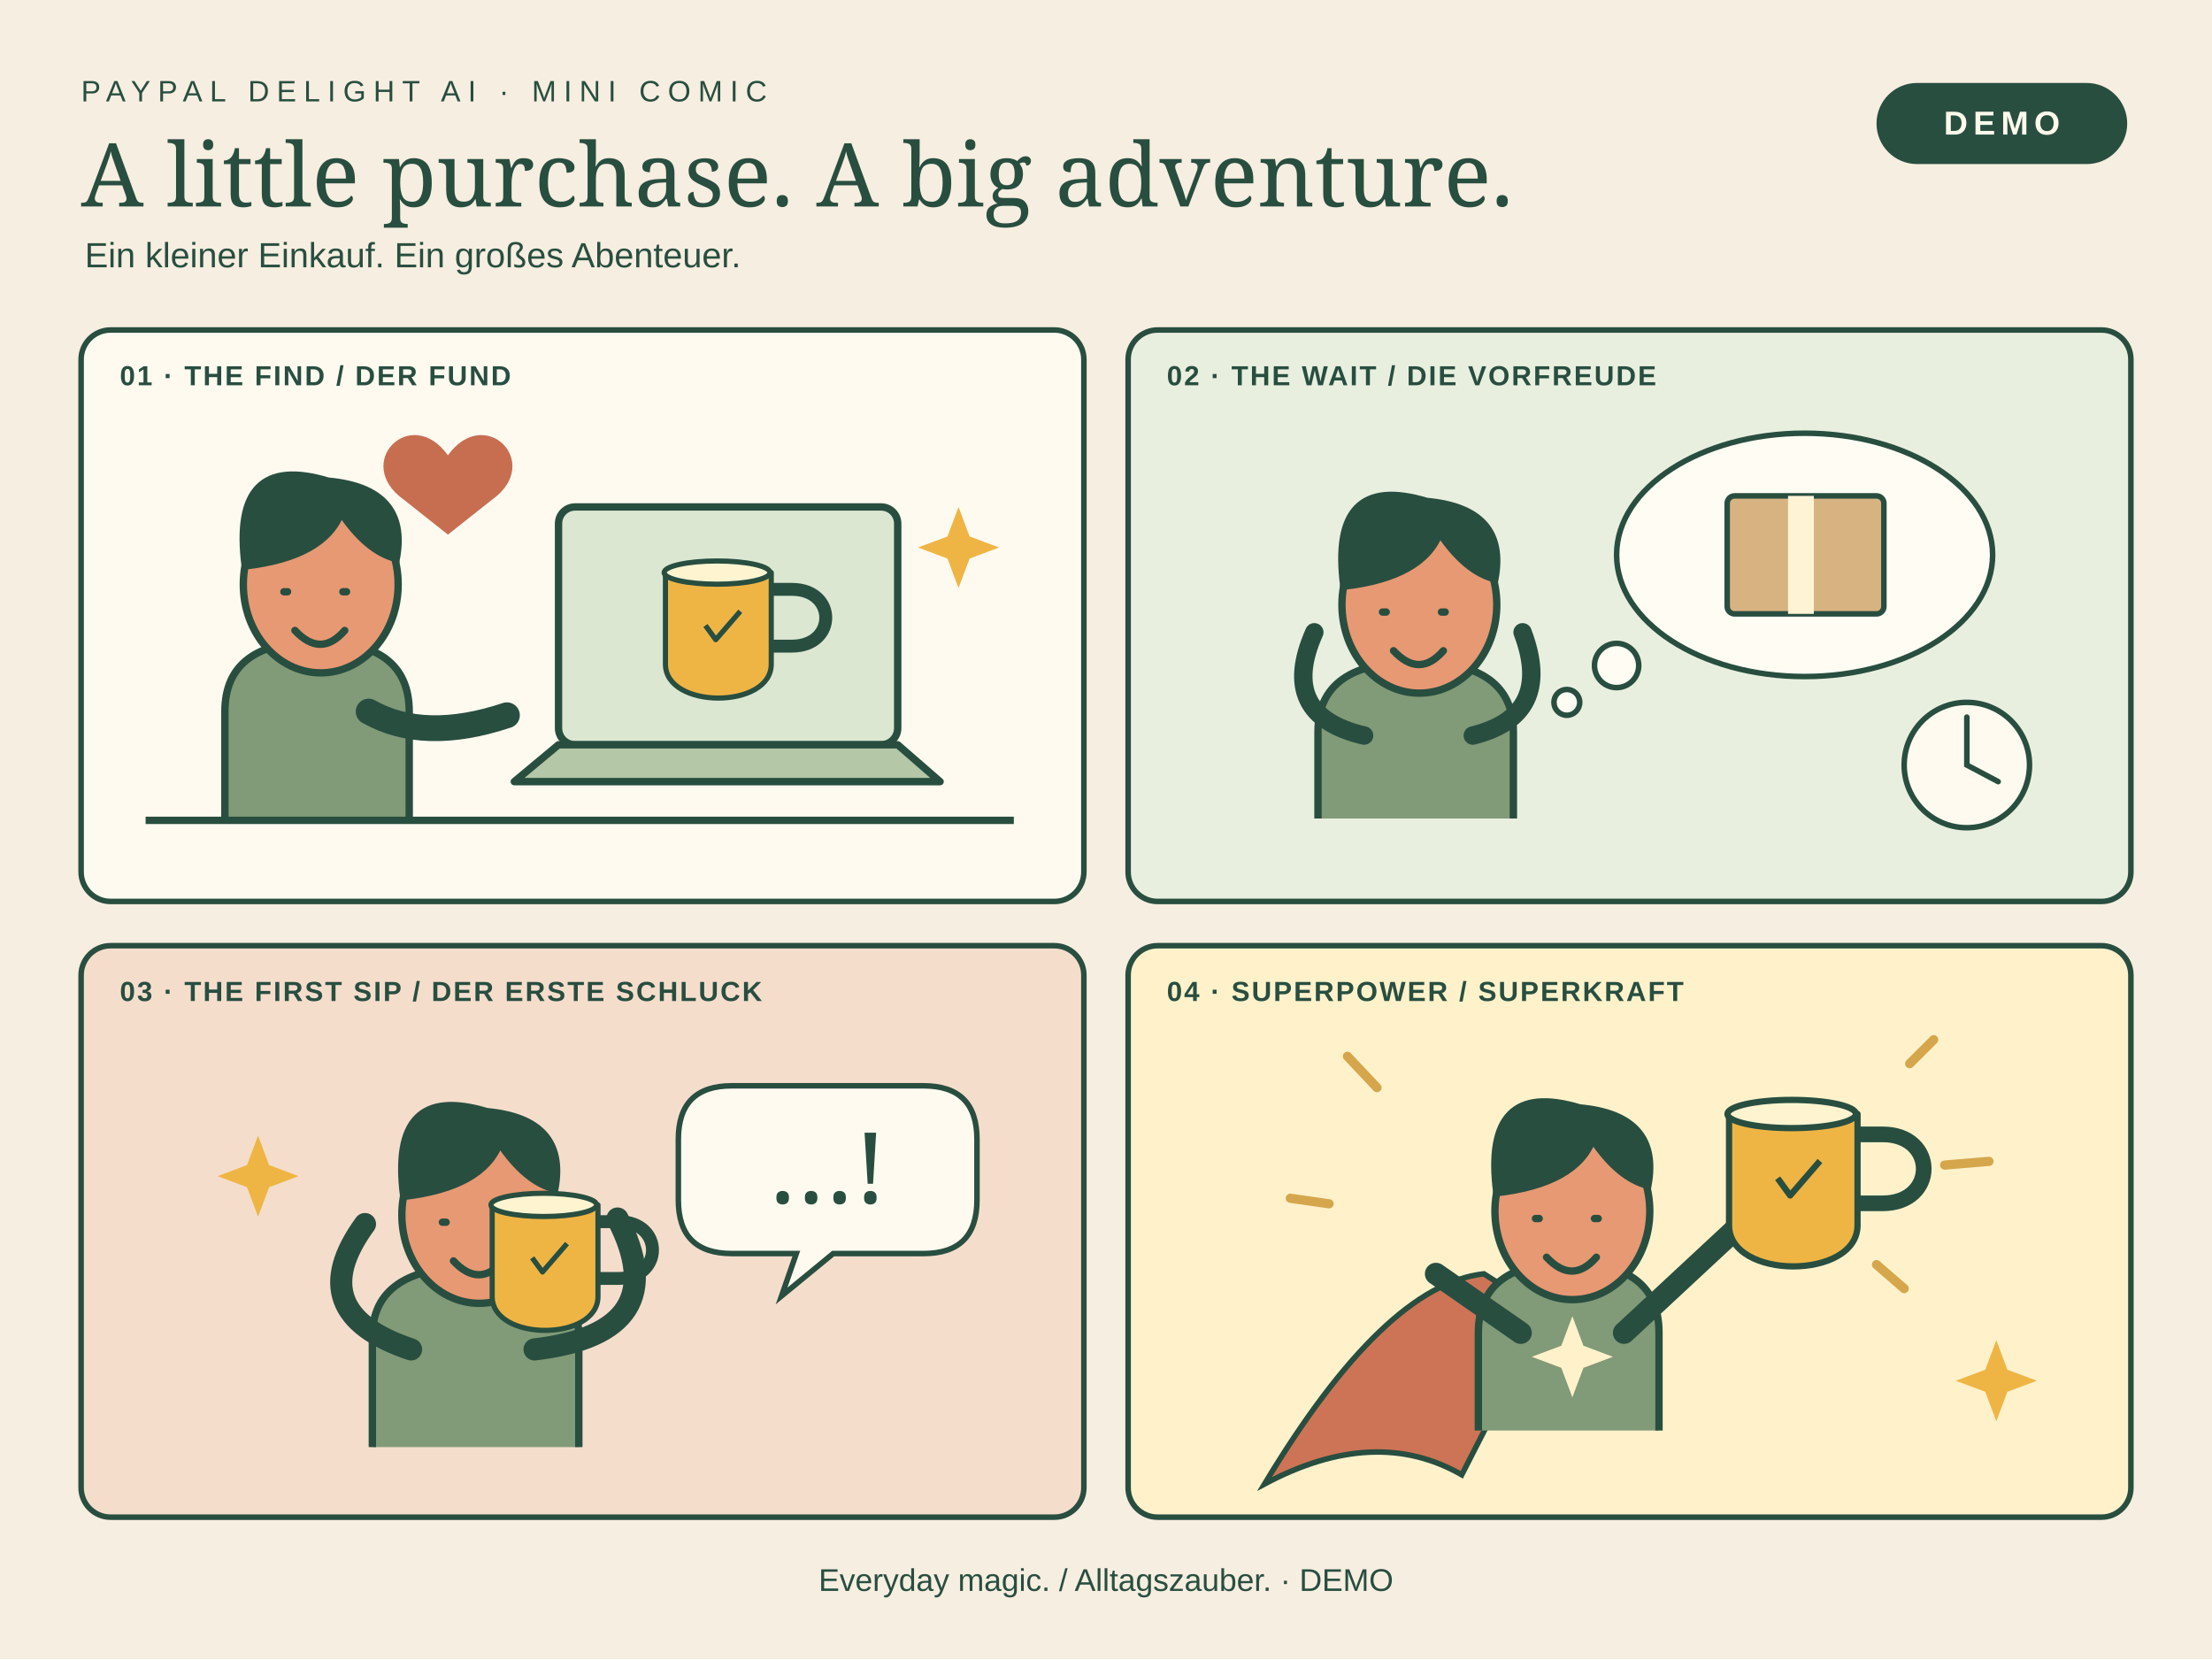
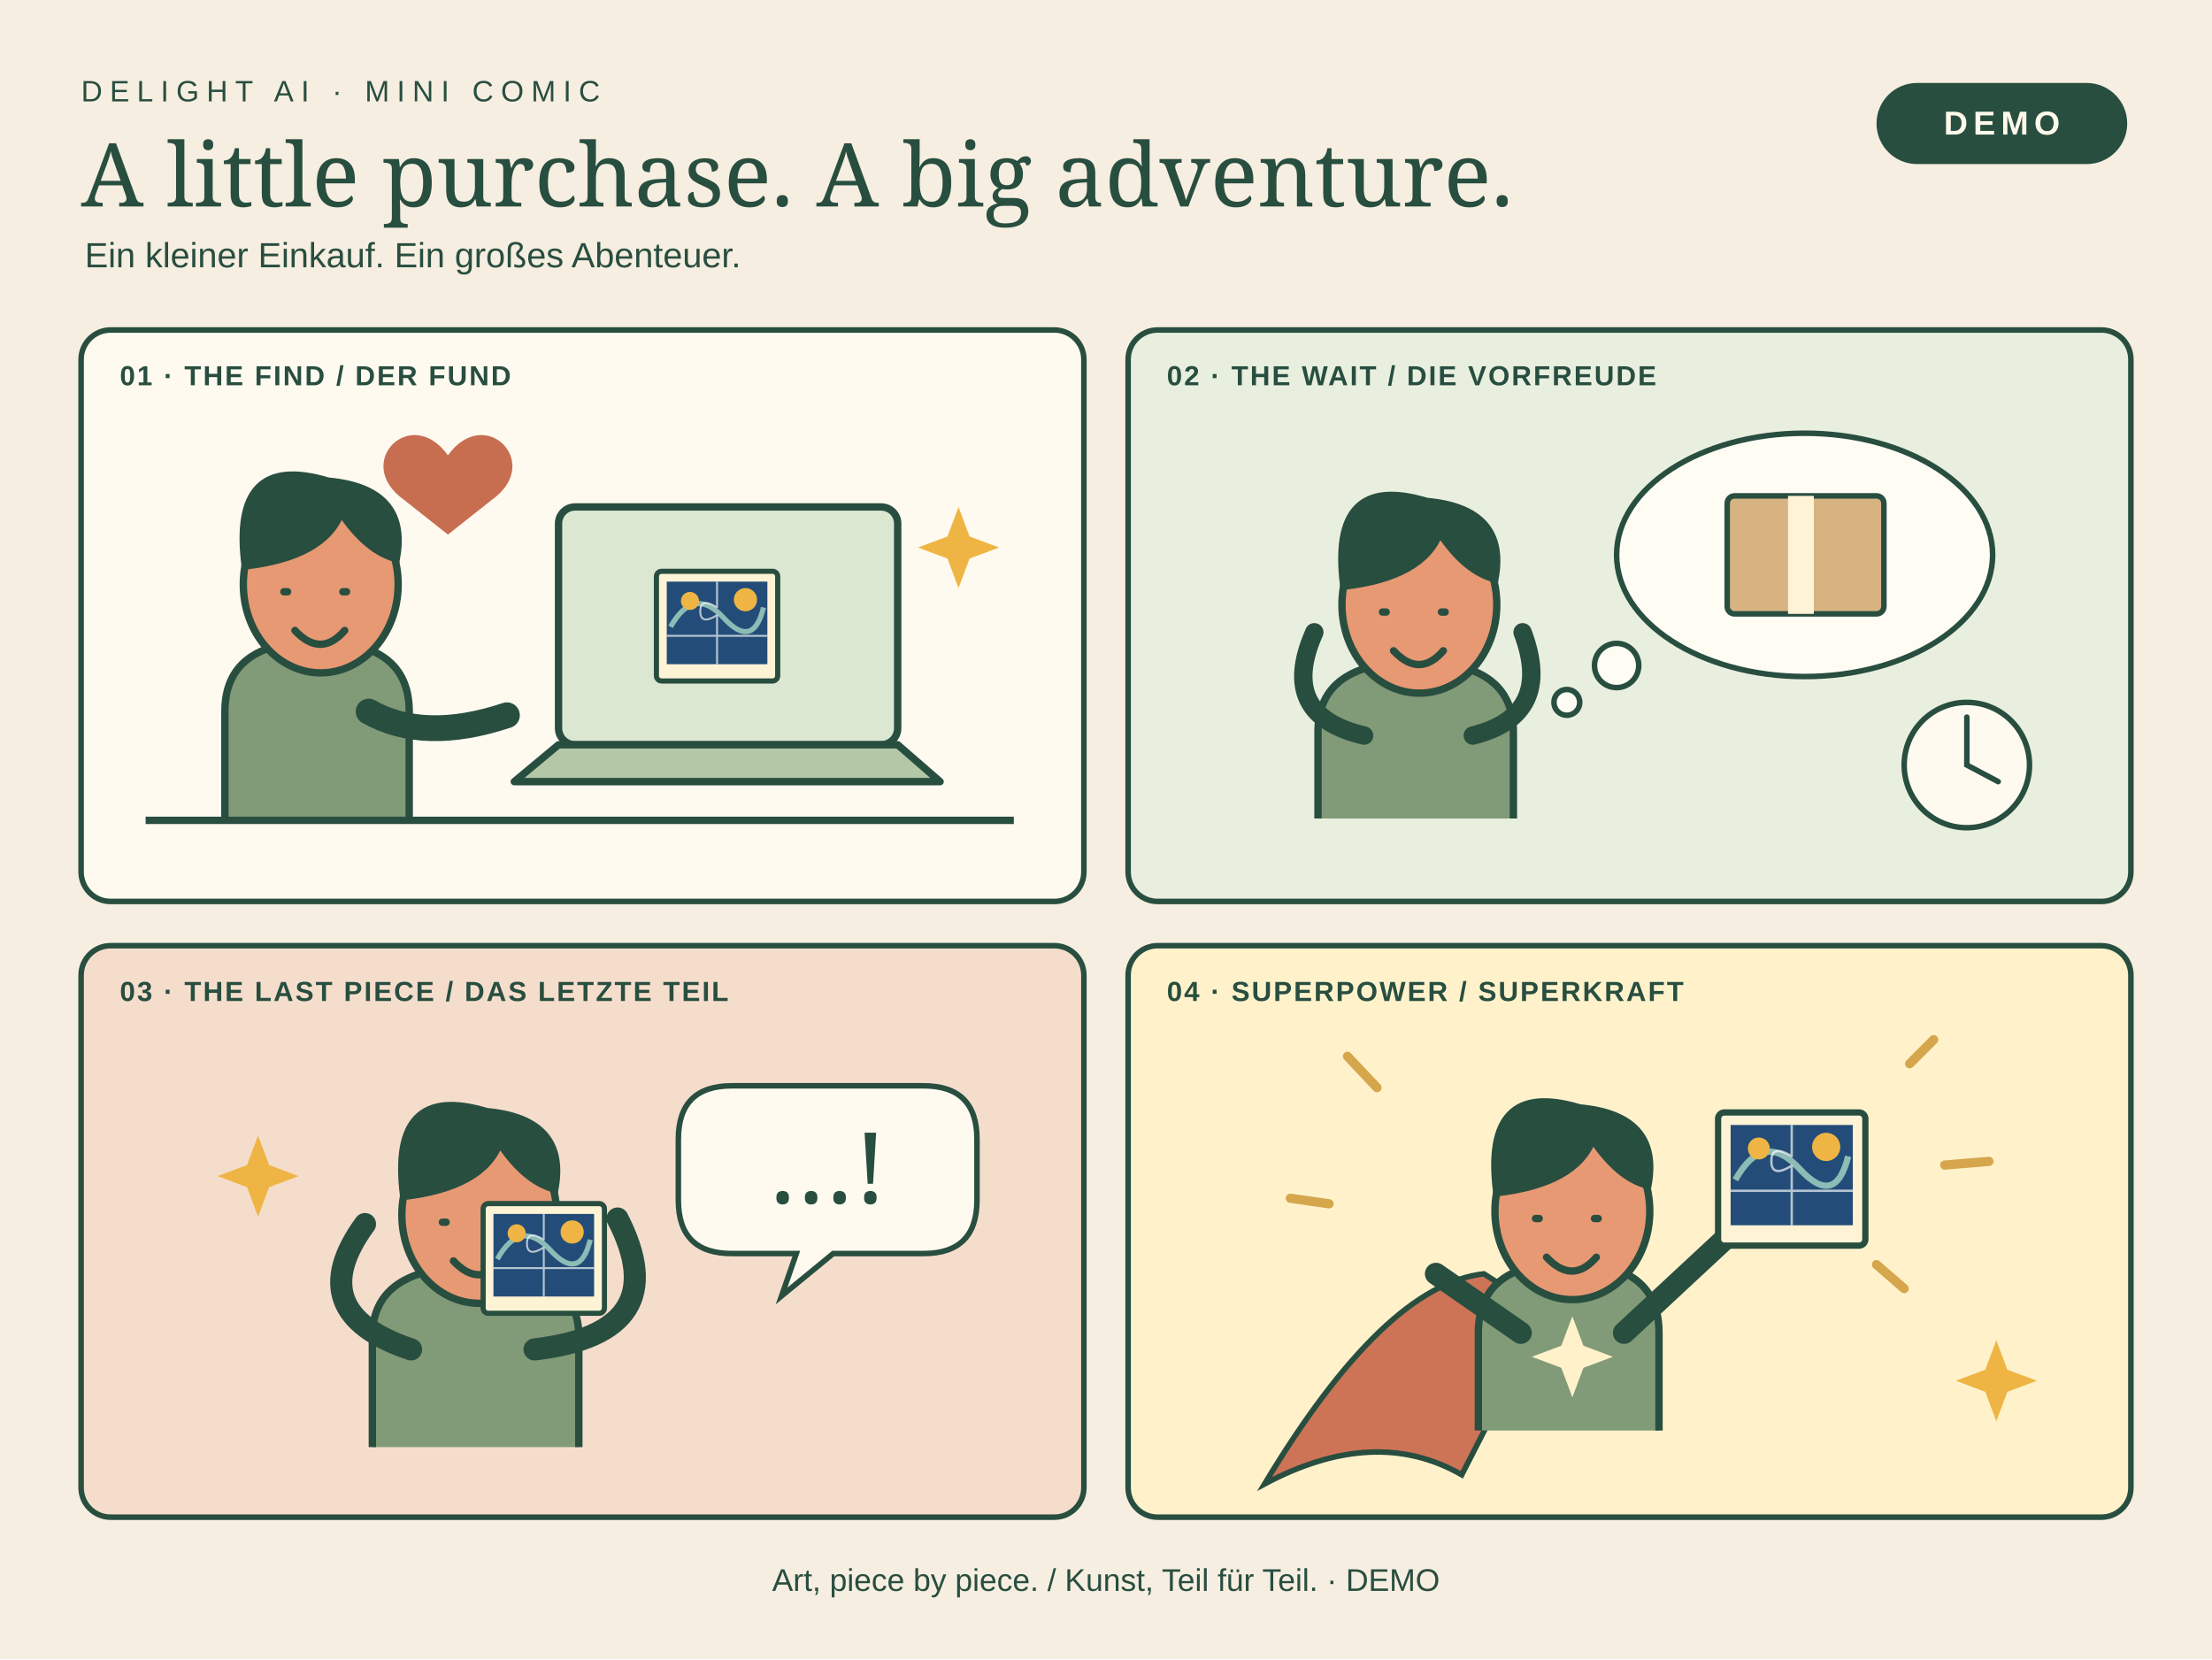
<svg xmlns="http://www.w3.org/2000/svg" width="1200" height="900" viewBox="0 0 1200 900">
  <defs>
    <g id="face" stroke="#284e40" stroke-width="4" stroke-linecap="round">
      <ellipse cy="-14" rx="42" ry="48" fill="#e79973" />
      <path d="M-41-24q-8-62 45-46 44 4 37 42-16-4-30-25-9 24-52 29Z" fill="#284e40" />
      <path d="M-20-10h2m30 0h2m-28 21q14 15 27 0" fill="none" />
    </g>
-     <g id="mug" stroke="#284e40" stroke-width="4" stroke-linejoin="round">
-       <path d="M40-29h18c35 0 35 44 0 44H42" fill="none" stroke-width="10" />
-       <path d="M-40-42h82v71c0 35-82 35-82 0Z" fill="#efb544" />
-       <ellipse cy="-42" rx="41" ry="9" fill="#fff4d0" />
-       <path d="m-9-1 8 11 19-22" fill="none" />
+     <g id="puzzle" stroke="#284e40" stroke-width="4" stroke-linejoin="round">
+       <rect x="-47" y="-43" width="94" height="85" rx="4" fill="#fff3d6" />
+       <rect x="-39" y="-35" width="78" height="64" fill="#234d78" stroke="none" />
+       <path d="M-36 0q18-32 41-7t31-8" stroke="#8dbbb6" fill="none" />
+       <circle cx="-21" cy="-20" r="7" fill="#efb544" stroke="none" />
+       <circle cx="22" cy="-21" r="9" fill="#efb544" stroke="none" />
+       <path d="M0-35v20q-13-8-13 3T0-9v38M-39 7h78" stroke="#fffa" stroke-width="1.5" fill="none" />
    </g>
    <g id="spark" fill="#efb544">
      <path d="m0-22 6 16 16 6-16 6-6 16-6-16-16-6 16-6Z" />
    </g>
  </defs>
  <rect width="1200" height="900" fill="#f6eee0" />
  <g font-family="Arial, sans-serif" fill="#284e40">
-     <text x="44" y="55" font-size="16" letter-spacing="4">PAYPAL DELIGHT AI · MINI COMIC</text>
+     <text x="44" y="55" font-size="16" letter-spacing="4">DELIGHT AI · MINI COMIC</text>
    <text x="44" y="112" font-family="Georgia, serif" font-size="48">A little purchase. A big adventure.</text>
    <text x="46" y="145" font-size="19">Ein kleiner Einkauf. Ein großes Abenteuer.</text>
    <rect x="1018" y="45" width="136" height="44" rx="22" fill="#284e40" />
    <text x="1086" y="73" text-anchor="middle" font-size="18" font-weight="bold" letter-spacing="3" fill="#fff9eb">DEMO</text>
  </g>
  <g stroke="#284e40" stroke-width="3">
    <rect x="44" y="179" width="544" height="310" rx="16" fill="#fffaf0" />
    <rect x="612" y="179" width="544" height="310" rx="16" fill="#e9efdf" />
    <rect x="44" y="513" width="544" height="310" rx="16" fill="#f5ddcc" />
    <rect x="612" y="513" width="544" height="310" rx="16" fill="#fff2cb" />
  </g>
  <g font-family="Arial, sans-serif" font-size="15" font-weight="bold" letter-spacing="1" fill="#284e40">
    <text x="65" y="209">01 · THE FIND / DER FUND</text>
    <text x="633" y="209">02 · THE WAIT / DIE VORFREUDE</text>
-     <text x="65" y="543">03 · THE FIRST SIP / DER ERSTE SCHLUCK</text>
+     <text x="65" y="543">03 · THE LAST PIECE / DAS LETZTE TEIL</text>
    <text x="633" y="543">04 · SUPERPOWER / SUPERKRAFT</text>
  </g>
  <g transform="translate(174 331)">
    <path d="M-52 113v-58q0-38 50-38t50 38v58" fill="#819a77" stroke="#284e40" stroke-width="4" />
    <use href="#face" />
    <path d="M26 55q30 17 75 2" fill="none" stroke="#284e40" stroke-width="14" stroke-linecap="round" />
  </g>
  <g stroke="#284e40" stroke-width="4" stroke-linejoin="round">
    <rect x="303" y="275" width="184" height="129" rx="9" fill="#dce7d2" />
    <path d="M303 404h184l23 20H279Z" fill="#b4c7a6" />
    <path d="M79 445h471" />
  </g>
-   <use href="#mug" transform="translate(389 340) scale(.7)" />
+   <use href="#puzzle" transform="translate(389 340) scale(.7)" />
  <path d="M243 247c-20-28-52 4-24 24l24 19 24-19c28-20-4-52-24-24Z" fill="#c76e51" />
  <use href="#spark" transform="translate(520 297)" />
  <g transform="translate(770 342)">
    <path d="M-55 102V55q0-38 53-38t53 38v47" fill="#819a77" stroke="#284e40" stroke-width="4" />
    <use href="#face" />
    <path d="M-30 57q-47-11-27-56m86 56q44-11 27-56" fill="none" stroke="#284e40" stroke-width="10" stroke-linecap="round" />
  </g>
  <g stroke="#284e40" stroke-width="3">
    <ellipse cx="979" cy="301" rx="102" ry="66" fill="#fffcf4" />
    <circle cx="877" cy="361" r="12" fill="#fffcf4" />
    <circle cx="850" cy="381" r="7" fill="#fffcf4" />
    <rect x="937" y="269" width="85" height="64" rx="4" fill="#d8b382" />
    <path d="M977 269v64" stroke="#fff3d6" stroke-width="14" />
    <circle cx="1067" cy="415" r="34" fill="#fffaf0" />
    <path d="M1067 389v26l17 9" fill="none" stroke-linecap="round" />
  </g>
  <g transform="translate(260 673)">
    <path d="M-58 112V52q0-38 56-38t56 38v60" fill="#819a77" stroke="#284e40" stroke-width="4" />
    <use href="#face" />
    <path d="M-37 59q-60-20-25-68m92 68q77-9 45-71" fill="none" stroke="#284e40" stroke-width="12" stroke-linecap="round" />
-     <use href="#mug" transform="translate(35 10) scale(.7)" />
+     <use href="#puzzle" transform="translate(35 10) scale(.7)" />
  </g>
  <g stroke="#284e40" stroke-width="3" fill="#fffaf0">
    <path d="M397 589h104q29 0 29 29v33q0 29-29 29h-49l-28 23 8-23h-35q-29 0-29-29v-33q0-29 29-29Z" />
  </g>
  <text x="449" y="653" font-family="Georgia, serif" font-size="54" text-anchor="middle" fill="#284e40">…!</text>
  <use href="#spark" transform="translate(140 638)" />
  <g transform="translate(853 671)">
    <path d="M-48 20q-54 6-119 114 60-32 107-5l45-88Z" fill="#cd7456" stroke="#284e40" stroke-width="3" />
    <path d="M-51 105V52q0-38 49-38t49 38v53" fill="#819a77" stroke="#284e40" stroke-width="4" />
    <use href="#face" />
    <path d="M-28 52-74 20m102 32 71-66" fill="none" stroke="#284e40" stroke-width="12" stroke-linecap="round" />
    <path d="m0 43 6 16 16 6-16 6-6 16-6-16-16-6 16-6Z" fill="#fff2cb" />
-     <use href="#mug" transform="translate(119 -31) scale(.85)" />
+     <use href="#puzzle" transform="translate(119 -31) scale(.85)" />
  </g>
  <g stroke="#d5a64c" stroke-width="5" stroke-linecap="round">
    <path d="m1036 577 13-13m6 68 24-2m-61 56 15 13m-286-109-16-17m-10 80-21-3" />
  </g>
  <use href="#spark" transform="translate(1083 749)" />
-   <text x="600" y="863" text-anchor="middle" font-family="Arial, sans-serif" font-size="17" fill="#284e40">Everyday magic. / Alltagszauber. · DEMO</text>
+   <text x="600" y="863" text-anchor="middle" font-family="Arial, sans-serif" font-size="17" fill="#284e40">Art, piece by piece. / Kunst, Teil für Teil. · DEMO</text>
</svg>
